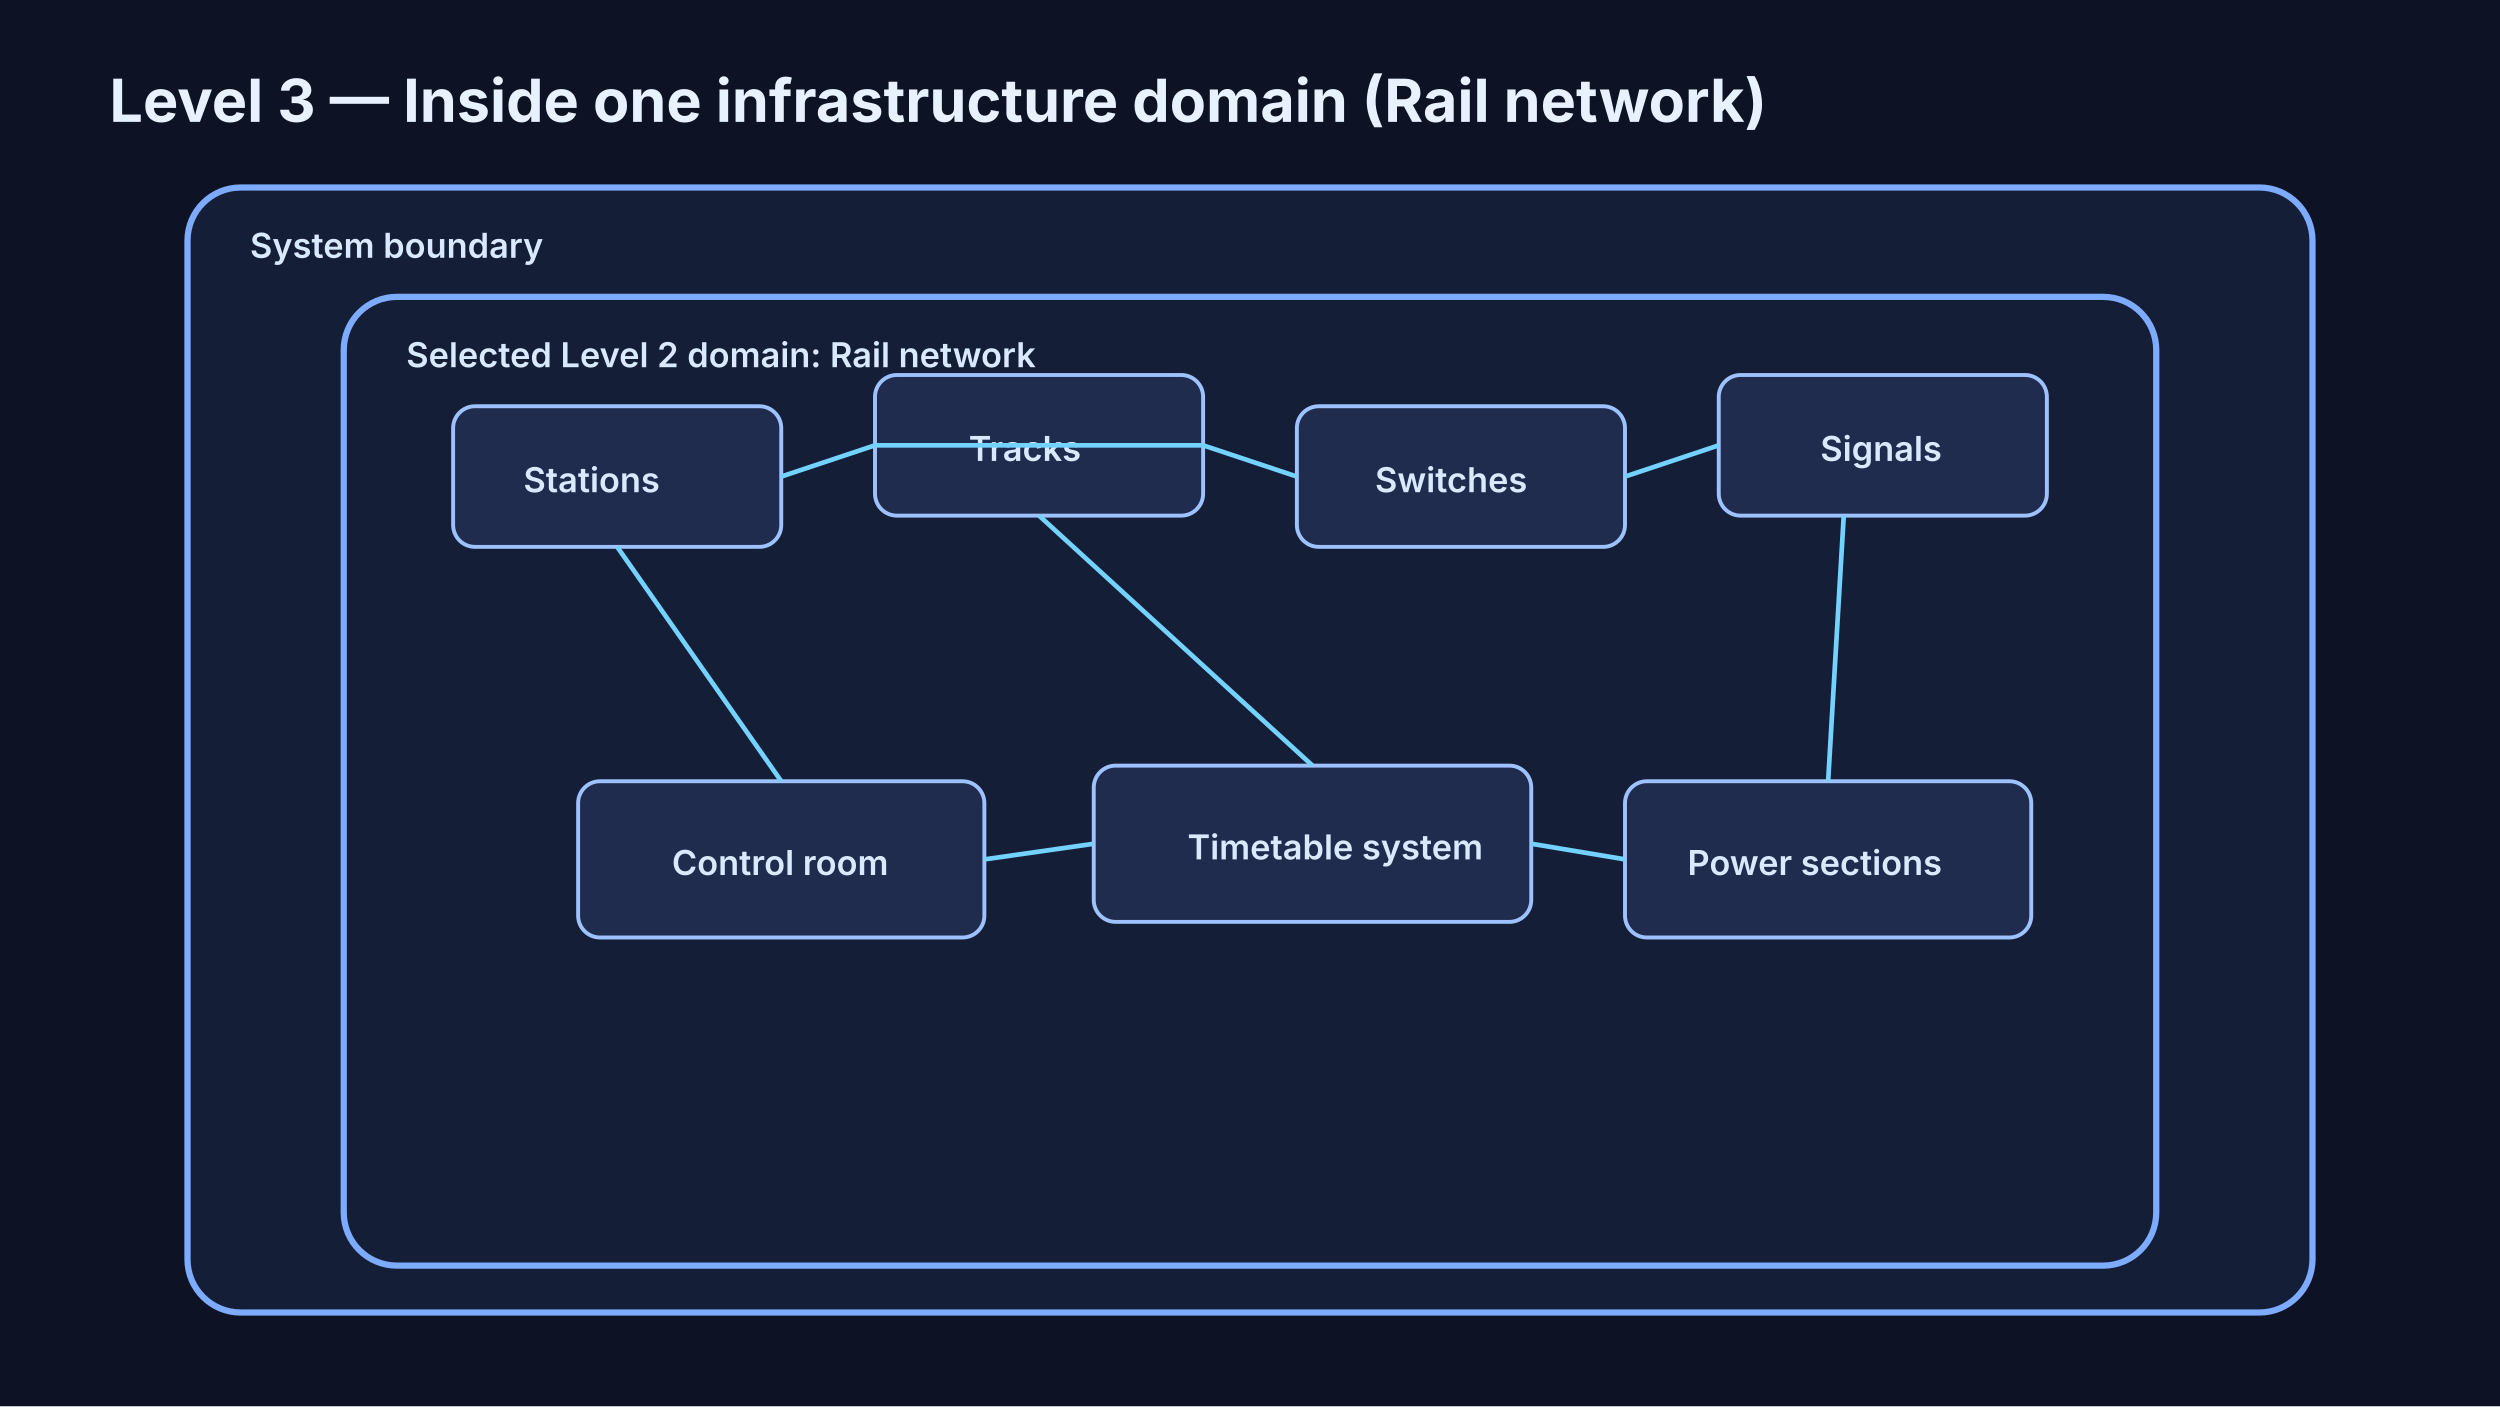
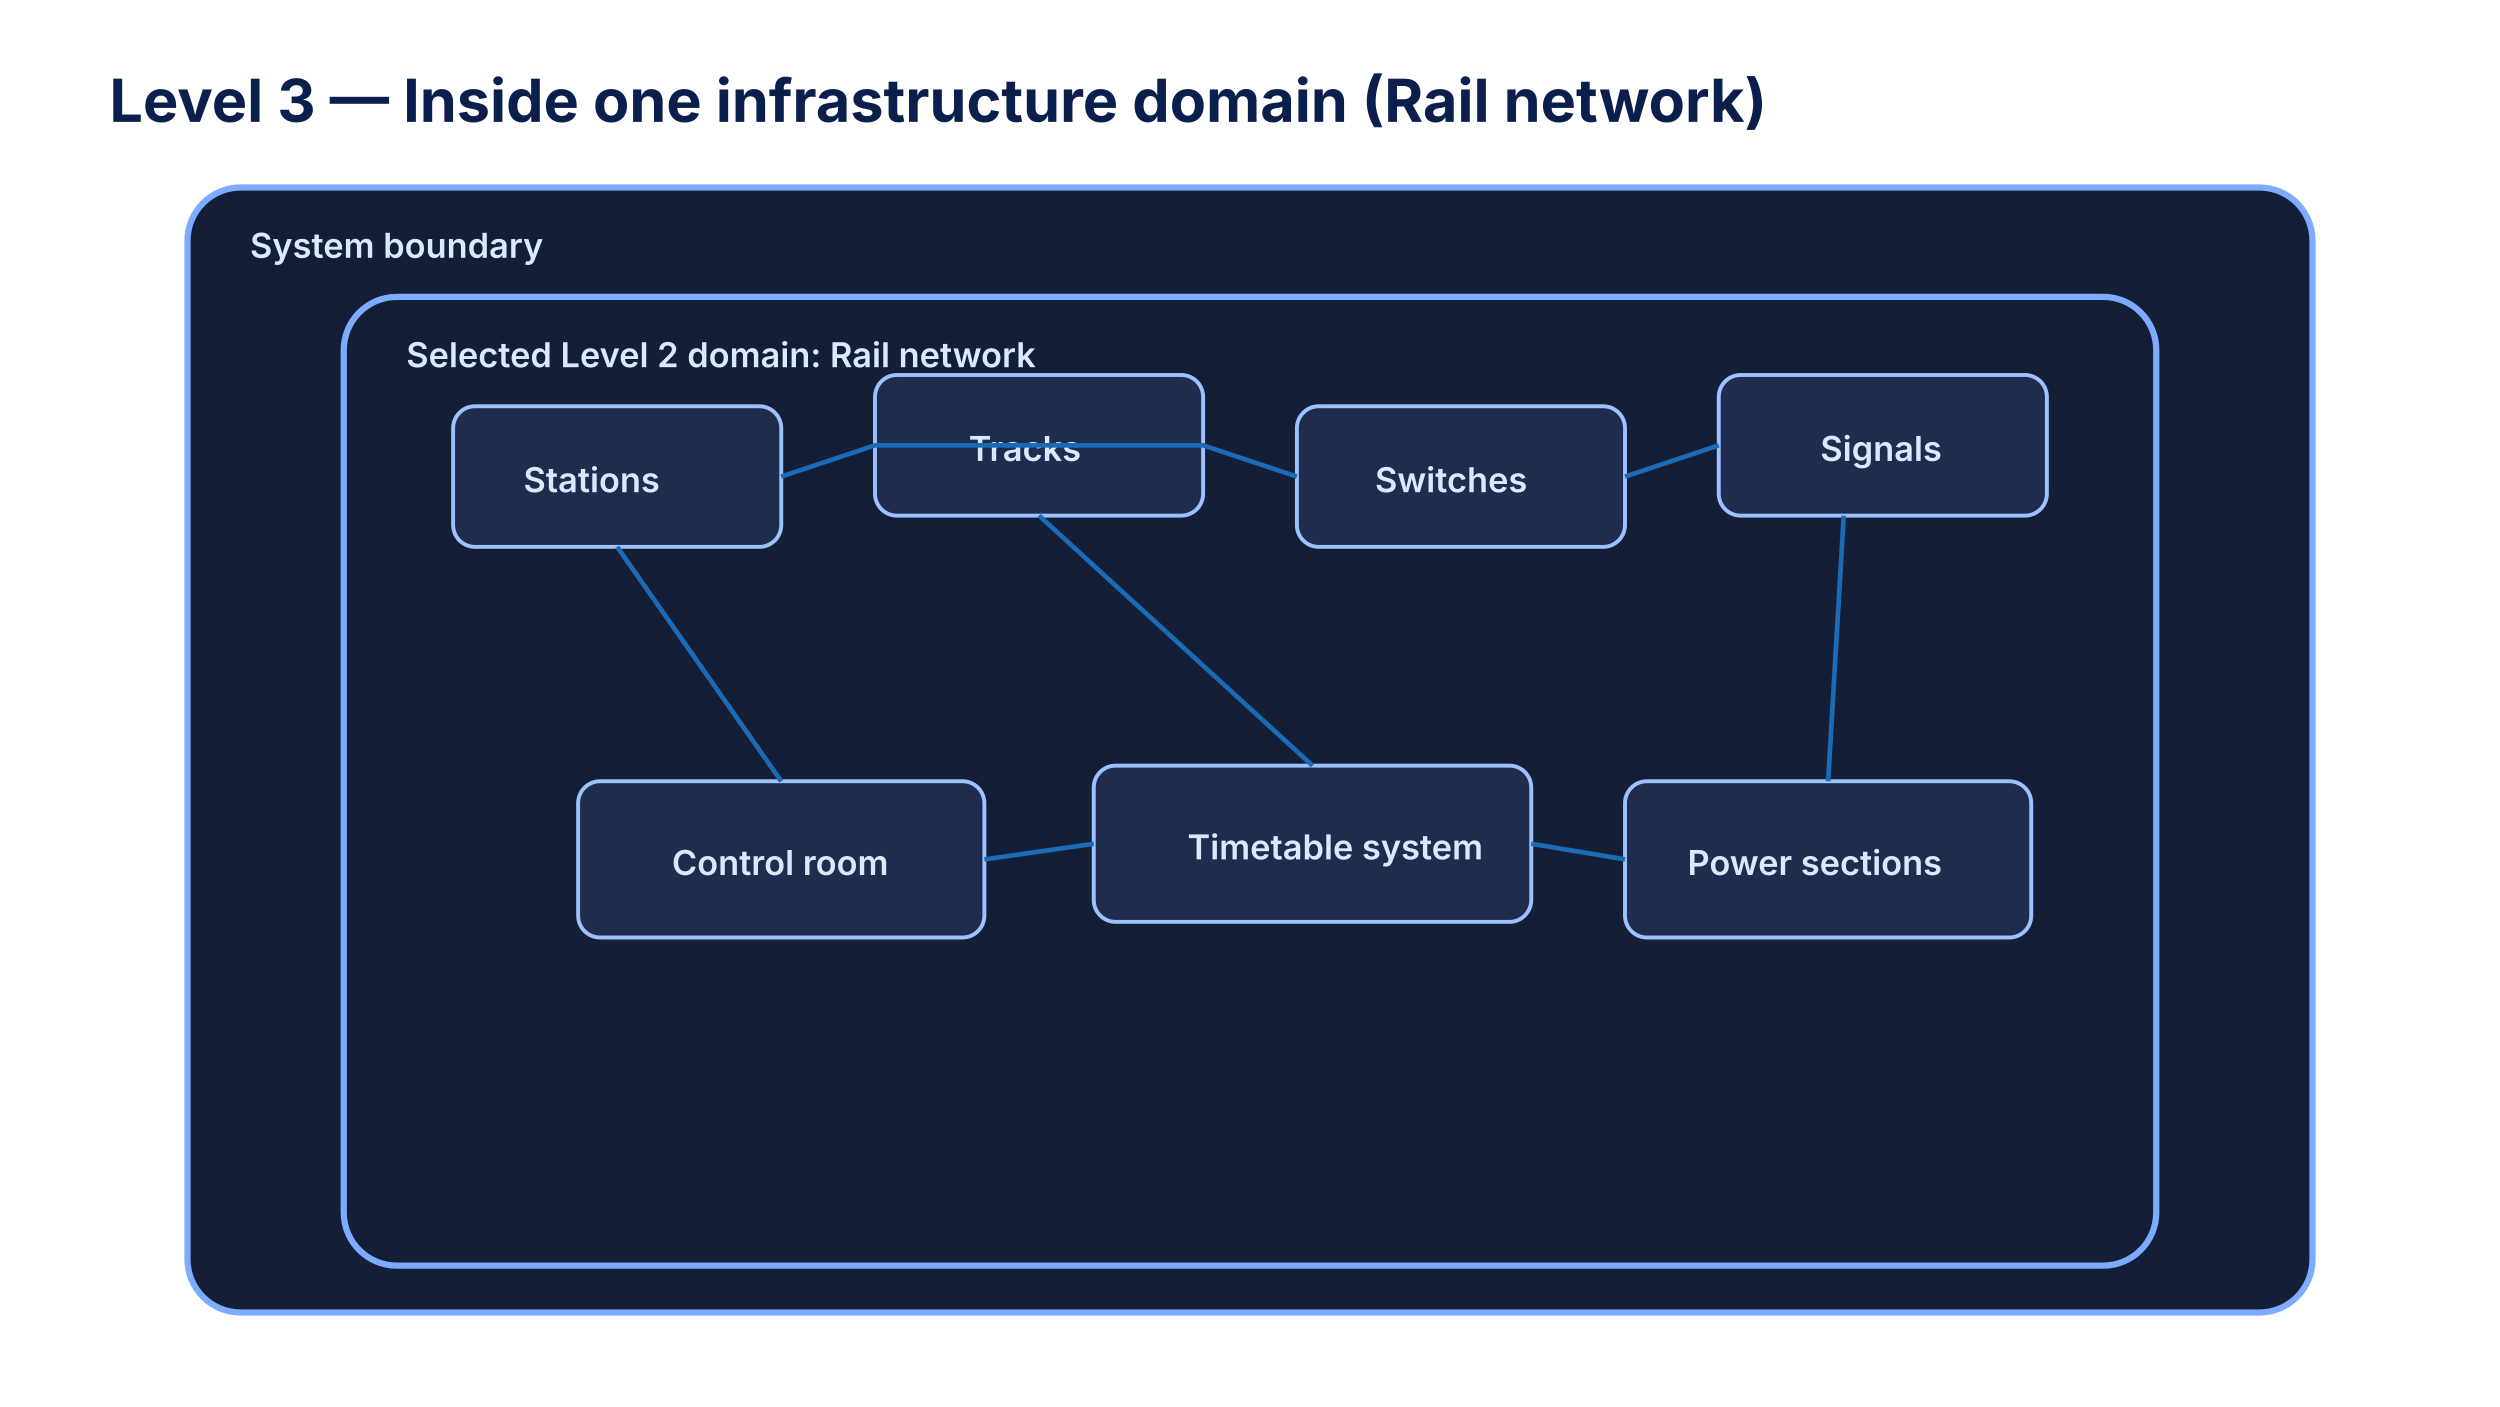
<svg xmlns="http://www.w3.org/2000/svg" viewBox="0 0 1600 900" role="img" aria-labelledby="title desc">
  <defs>
    <style>
-       .bg{fill:#0d1324}.panel{fill:#141e36;stroke:#7dabff;stroke-width:4}.inner{fill:#1f2c4d;stroke:#9ec2ff;stroke-width:2.5}
-       .line{stroke:#73d2ff;stroke-width:3;fill:none}.title{font:700 38px Inter,Arial,sans-serif;fill:#e8f1ff}.txt{font:600 22px Inter,Arial,sans-serif;fill:#d9e9ff}
+       .bg{fill:none}.panel{fill:#141e36;stroke:#7dabff;stroke-width:4}.inner{fill:#1f2c4d;stroke:#9ec2ff;stroke-width:2.5}
+       .line{stroke:#1a6ab5;stroke-width:3;fill:none}.title{font:700 38px Inter,Arial,sans-serif;fill:#0b1f4d}.txt{font:600 22px Inter,Arial,sans-serif;fill:#d9e9ff}
    </style>
  </defs>
  <rect class="bg" width="1600" height="900" />
  <text class="title" x="70" y="78">Level 3 — Inside one infrastructure domain (Rail network)</text>
  <rect class="panel" x="120" y="120" width="1360" height="720" rx="34" />
  <text class="txt" x="160" y="165">System boundary</text>
  <rect class="panel" x="220" y="190" width="1160" height="620" rx="34" />
  <text class="txt" x="260" y="235">Selected Level 2 domain: Rail network</text>
  <rect class="inner" x="290" y="260" width="210" height="90" rx="14" />
  <text class="txt" x="335" y="315">Stations</text>
  <rect class="inner" x="560" y="240" width="210" height="90" rx="14" />
  <text class="txt" x="620" y="295">Tracks</text>
  <rect class="inner" x="830" y="260" width="210" height="90" rx="14" />
  <text class="txt" x="880" y="315">Switches</text>
  <rect class="inner" x="1100" y="240" width="210" height="90" rx="14" />
  <text class="txt" x="1165" y="295">Signals</text>
  <rect class="inner" x="370" y="500" width="260" height="100" rx="14" />
  <text class="txt" x="430" y="560">Control room</text>
  <rect class="inner" x="700" y="490" width="280" height="100" rx="14" />
  <text class="txt" x="760" y="550">Timetable system</text>
  <rect class="inner" x="1040" y="500" width="260" height="100" rx="14" />
  <text class="txt" x="1080" y="560">Power sections</text>
  <path class="line" d="M500 305 L560 285 L770 285 L830 305" />
  <path class="line" d="M1040 305 L1100 285" />
  <path class="line" d="M395 350 L500 500" />
  <path class="line" d="M665 330 L840 490" />
  <path class="line" d="M1180 330 L1170 500" />
  <path class="line" d="M630 550 L700 540" />
  <path class="line" d="M980 540 L1040 550" />
</svg>
